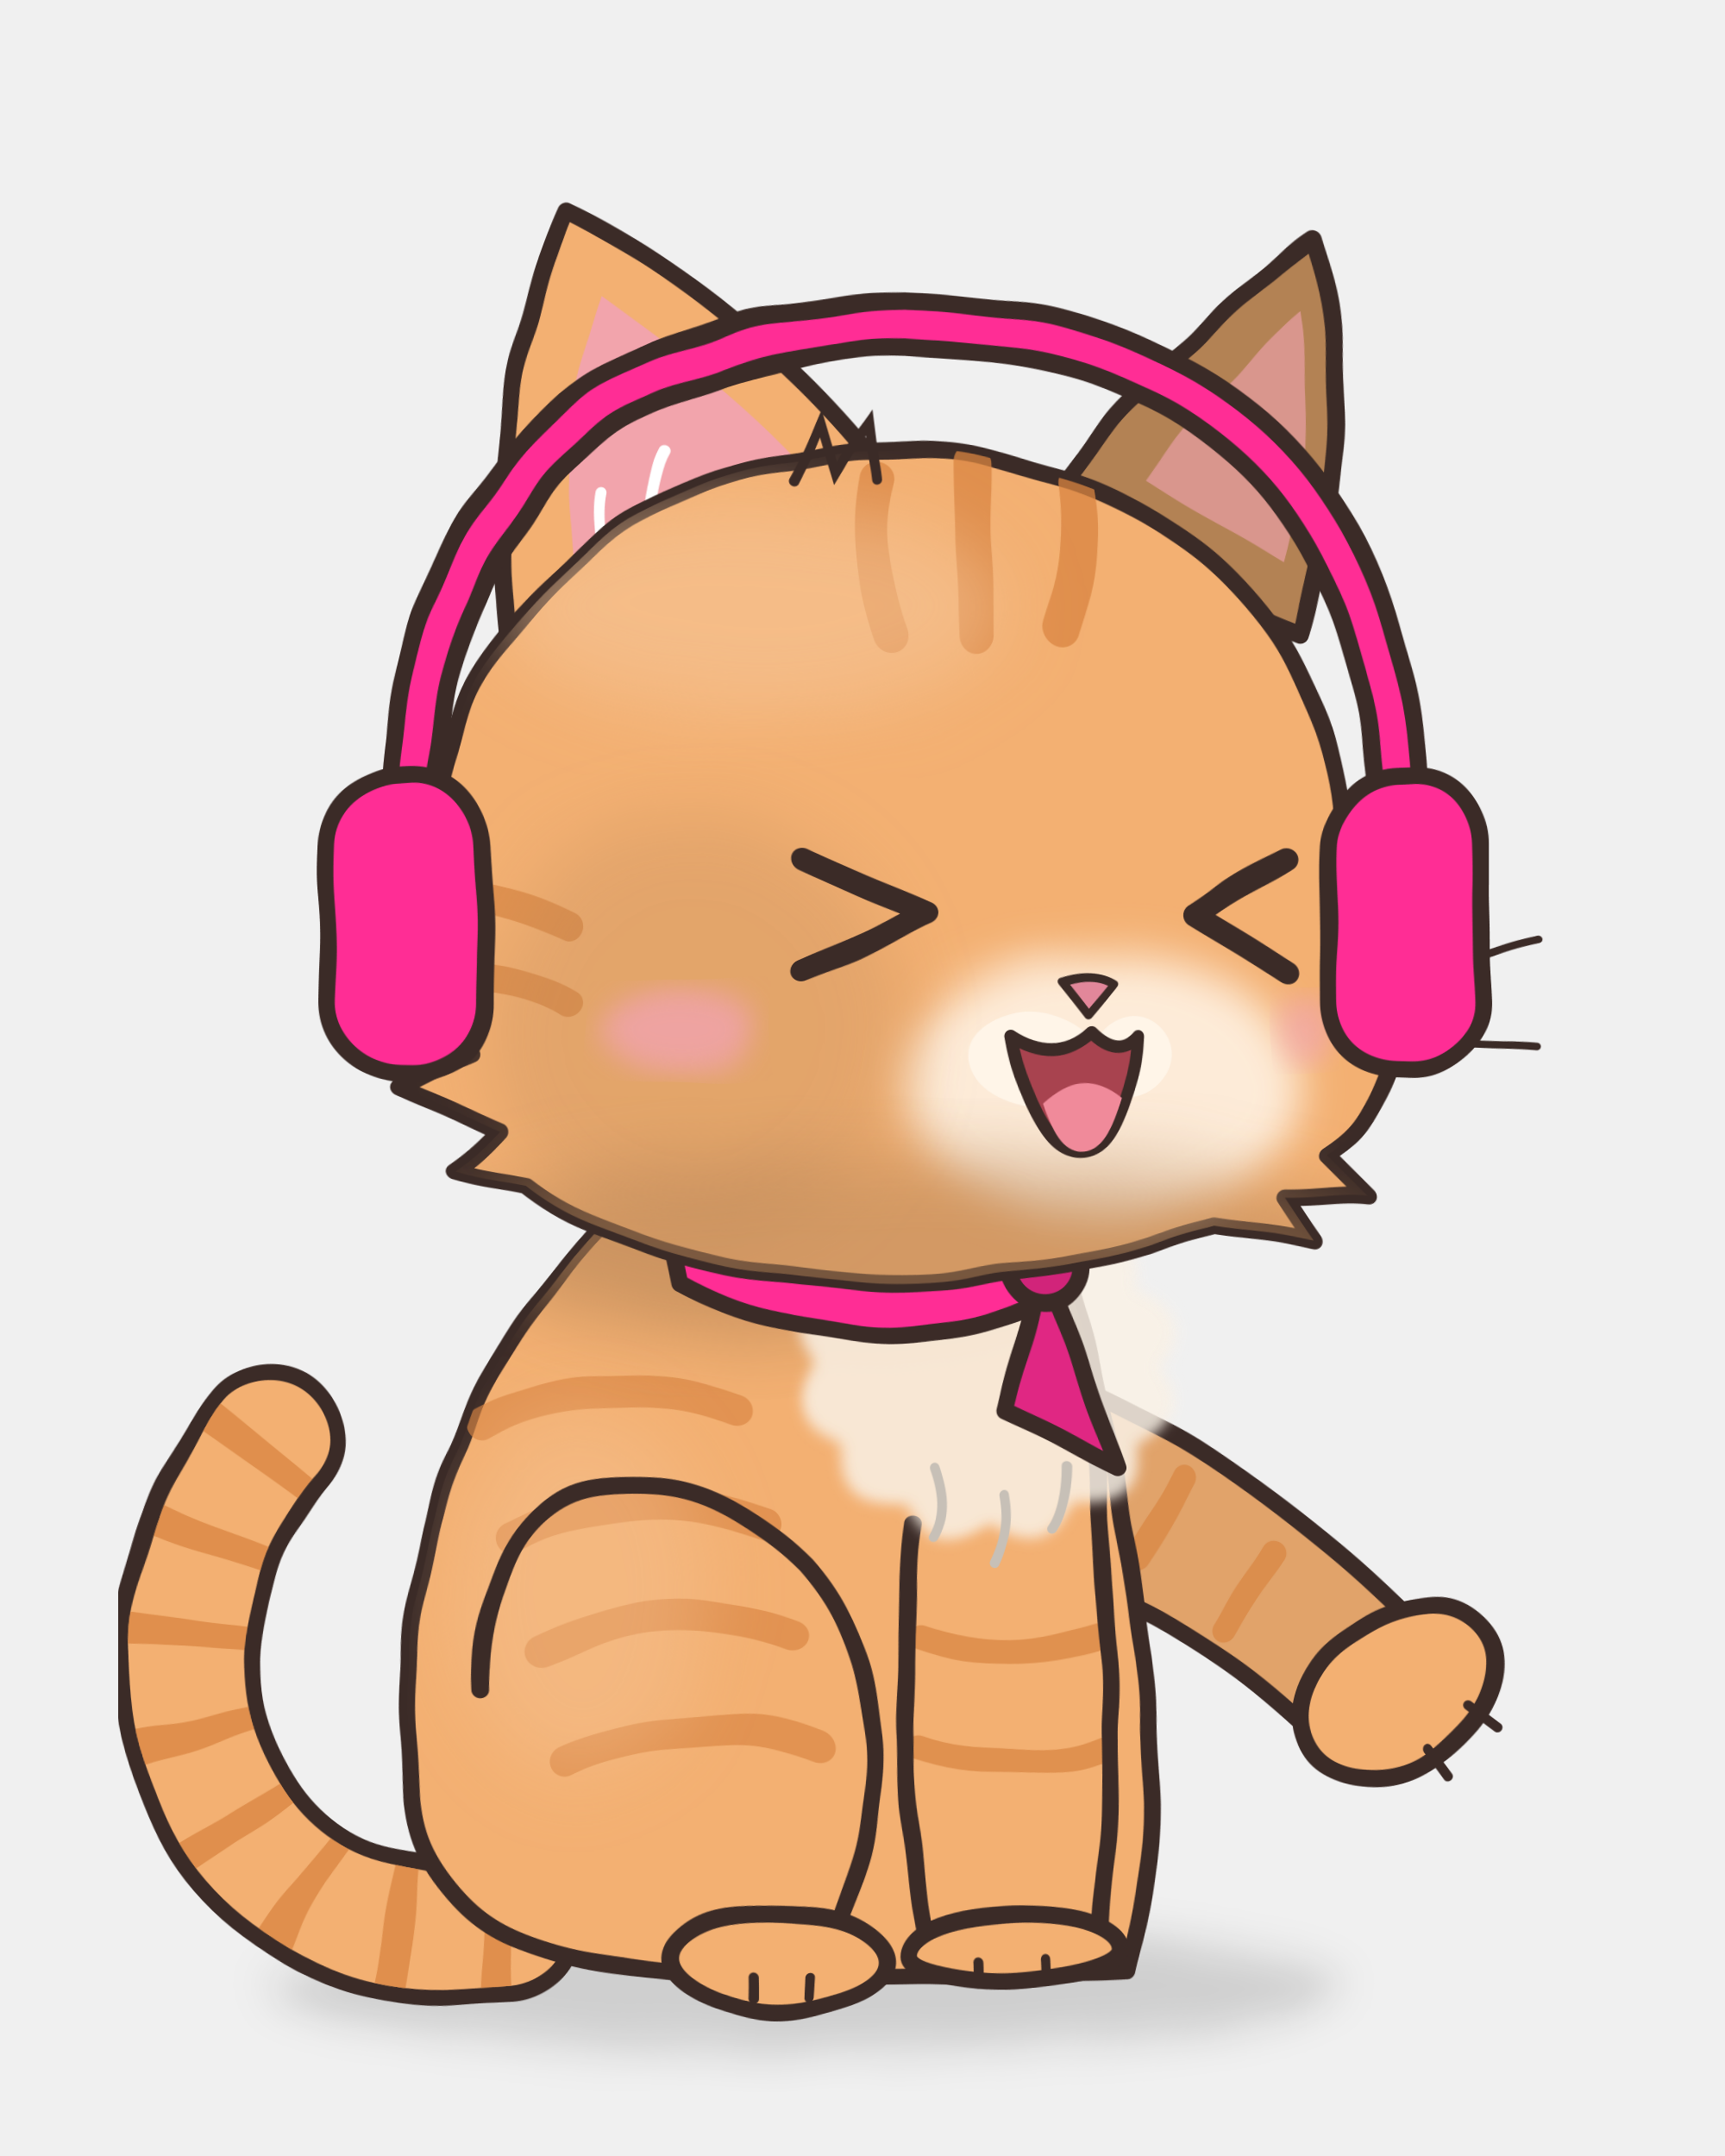
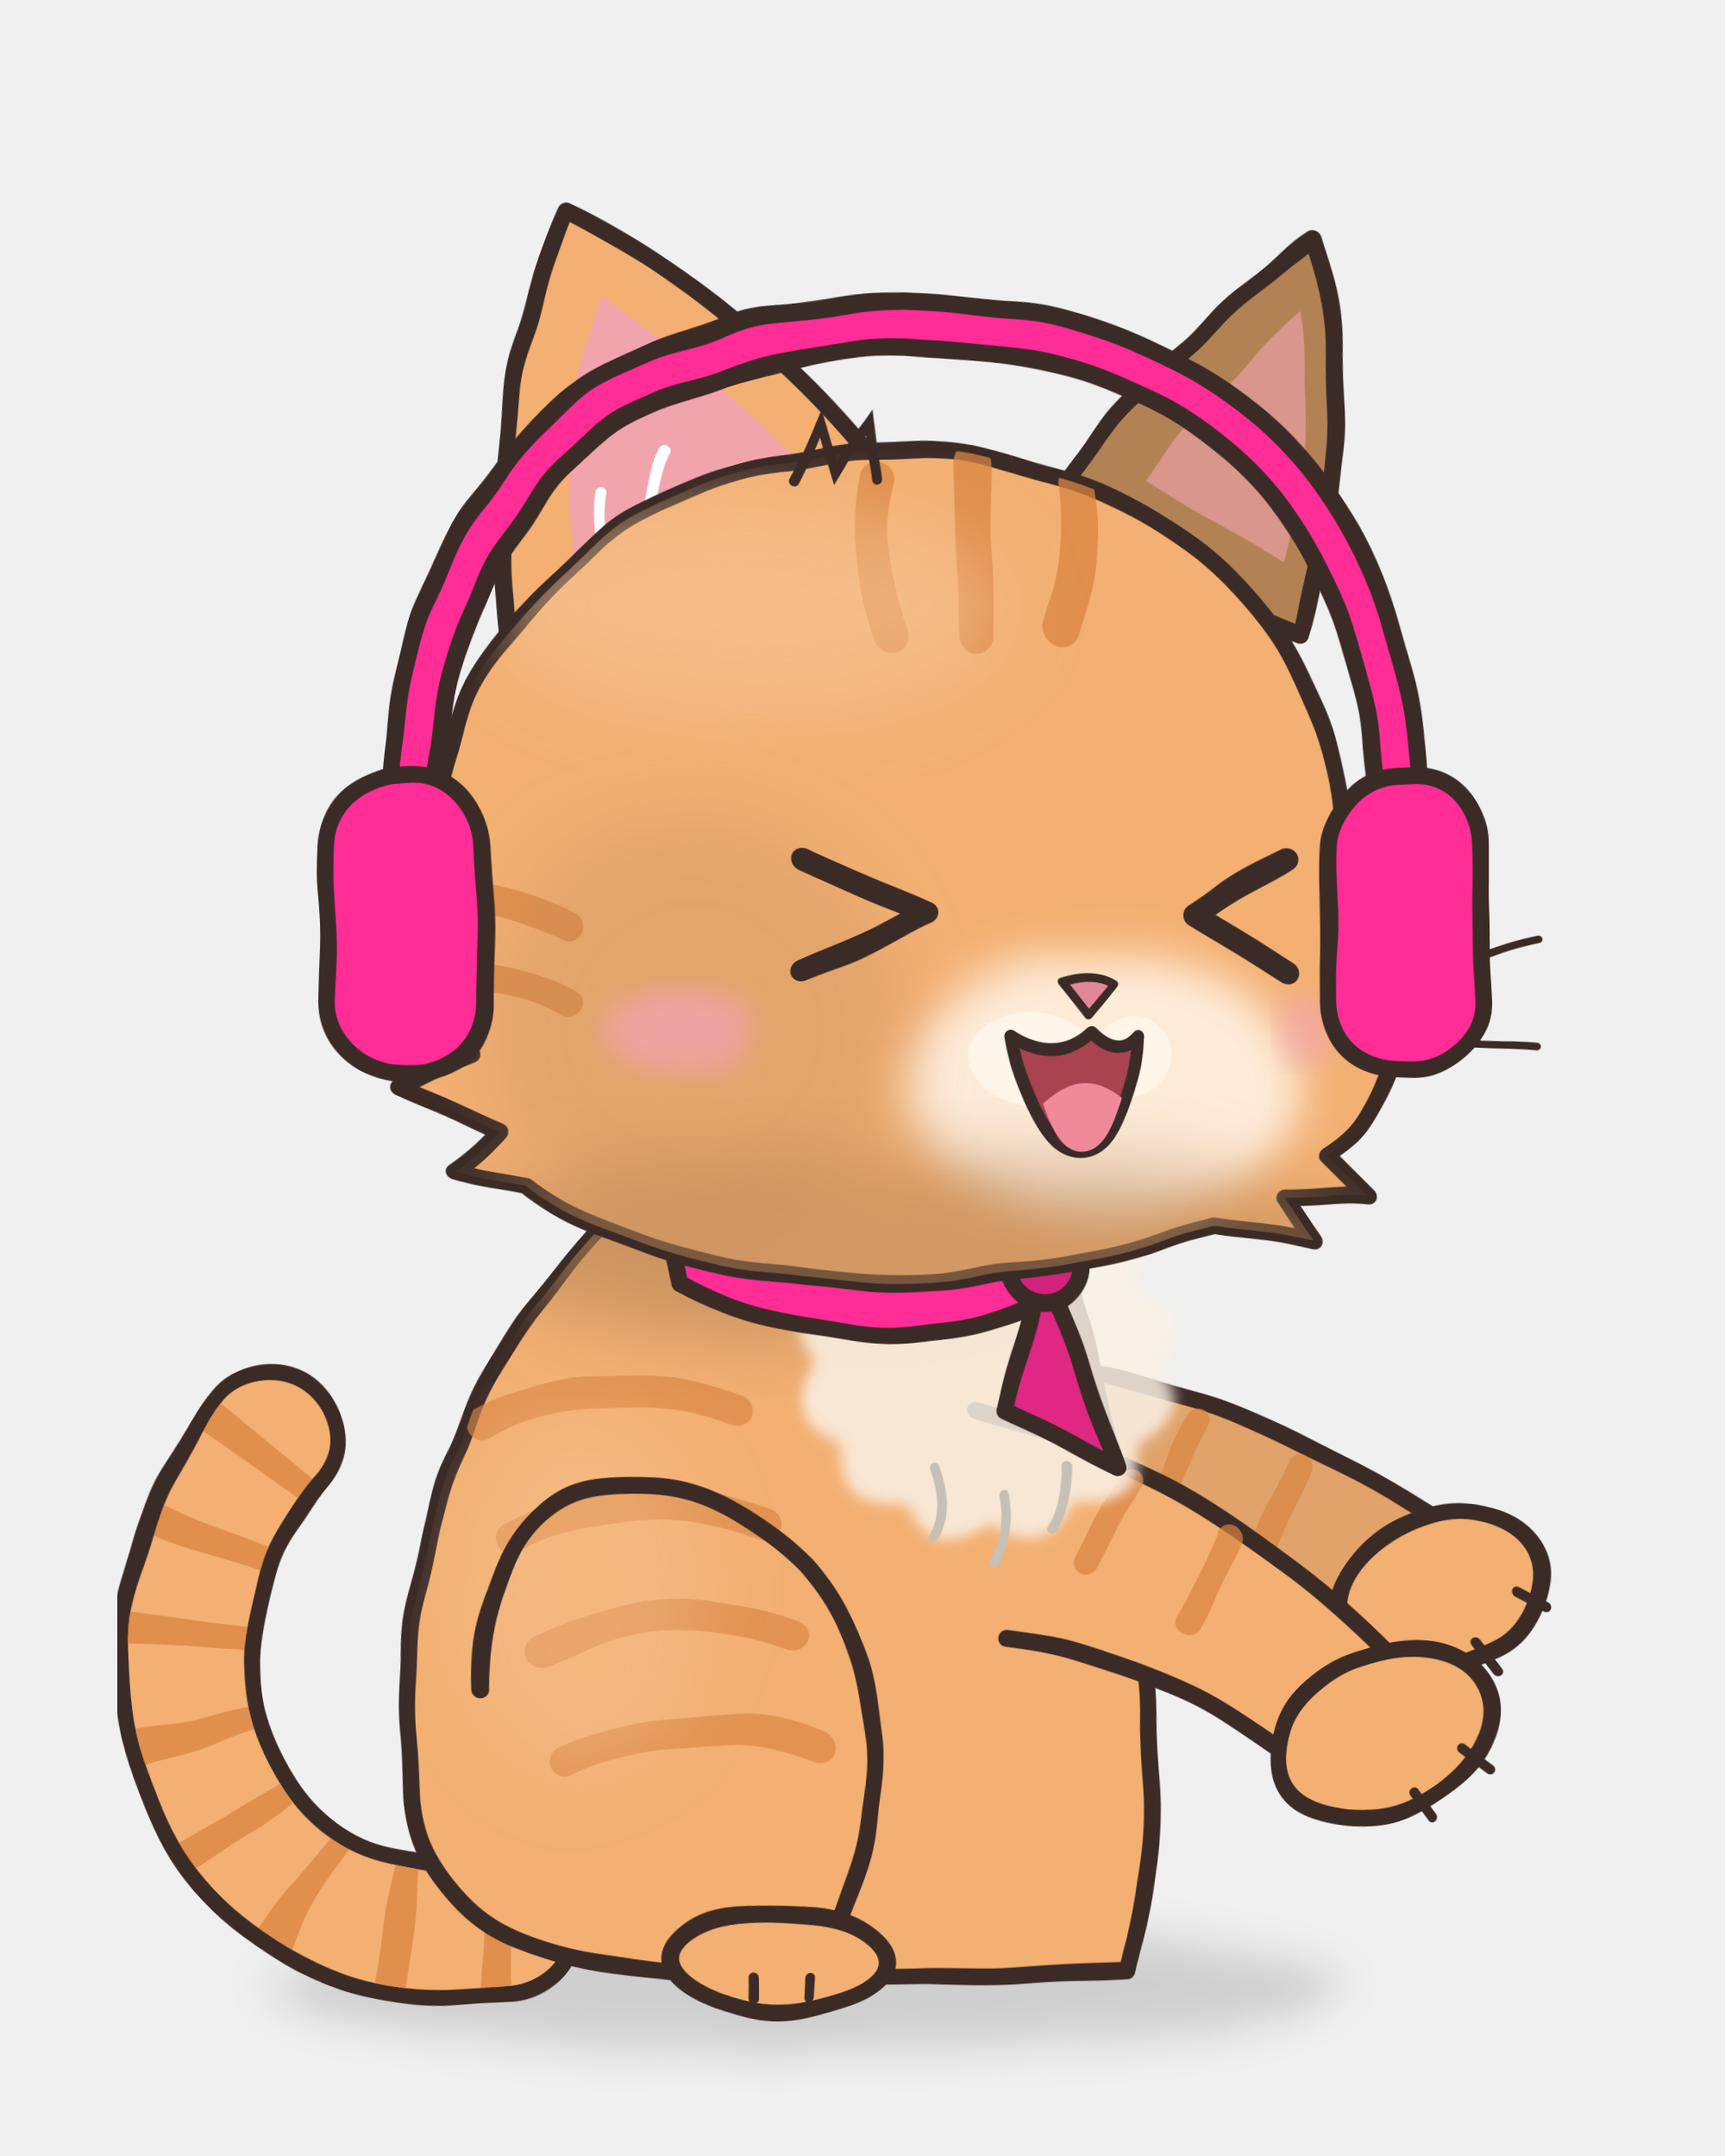
<svg xmlns="http://www.w3.org/2000/svg" viewBox="-104 -252 208 260">
  <defs>
    <filter id="ink" x="-5%" y="-5%" width="110%" height="110%">
      <feTurbulence type="fractalNoise" baseFrequency=".05" numOctaves="2" seed="3" result="n" />
      <feDisplacementMap in="SourceGraphic" in2="n" scale="2.2" />
    </filter>
    <filter id="pencil">
      <feTurbulence type="fractalNoise" baseFrequency="1.1 .35" numOctaves="2" seed="5" />
      <feColorMatrix values="0 0 0 0 .25  0 0 0 0 .2  0 0 0 0 .18  0 0 0 .22 -.02" />
      <feComposite in2="SourceGraphic" operator="in" />
    </filter>
    <filter id="blur1">
      <feGaussianBlur stdDeviation="1" />
    </filter>
    <filter id="blur2">
      <feGaussianBlur stdDeviation="2" />
    </filter>
    <filter id="blur3" x="-30%" y="-30%" width="160%" height="160%">
      <feGaussianBlur stdDeviation="3" />
    </filter>
    <filter id="blur4" x="-30%" y="-30%" width="160%" height="160%">
      <feGaussianBlur stdDeviation="5" />
    </filter>
  </defs>
  <g transform="translate(0 -150) scale(.85) translate(-120 -94)">
    <defs>
      <clipPath id="hsdarkorangeexcited">
        <path d="M60 98 C58 60 90 38 124 38 C160 38 188 60 188 96 C190 104 196 112 196 120 C196 128 192 134 186 138 L192 144 L180 144 L184 150 L170 148 C164 150 144 156 124 156 C102 156 82 150 72 142 L62 140 L68 134 L54 128 L64 123 L52 115 L62 111 C59 106 59 102 60 98 Z" />
      </clipPath>
      <clipPath id="bsdarkorangeexcited">
        <path d="M100 138 C68 150 52 194 56 228 C58 250 80 256 112 254 L158 254 C164 232 160 196 150 158 Z" />
      </clipPath>
    </defs>
    <g filter="url(#ink)">
      <ellipse cx="112" cy="256" rx="76" ry="9" fill="#000" opacity=".14" filter="url(#blur3)" />
      <path d="M70 248 C22 252 14 204 36 178" stroke="#3b2b27" stroke-width="21" fill="none" stroke-linecap="round" />
      <path d="M70 248 C22 252 14 204 36 178" stroke="#f3b072" stroke-width="16.5" fill="none" stroke-linecap="round" />
      <path d="M70 248 C22 252 14 204 36 178" stroke="#d98440" stroke-width="16.5" fill="none" stroke-dasharray="4 10" opacity=".75" />
-       <path d="M136 166 C160 172 182 188 198 204 L186 222 C172 208 156 198 138 196 Z" stroke="#3b2b27" stroke-width="2.4" stroke-linejoin="round" stroke-linecap="round" fill="#e1a36a" />
-       <path d="M166 184 l-7 11 M178 194 l-7 11" stroke="#d98440" stroke-width="3.5" stroke-linecap="round" opacity=".7" />
-       <ellipse cx="196" cy="214" rx="15" ry="10.5" stroke="#3b2b27" stroke-width="2.4" stroke-linejoin="round" stroke-linecap="round" fill="#f3b072" transform="rotate(-35 196 214)" />
-       <path d="M200 222 l3 4 M206 216 l4 3" stroke="#3b2b27" stroke-width="1.4" fill="none" stroke-linecap="round" />
+       <path d="M136 166 C160 168 184 178 202 190 L192 210 C176 200 158 194 138 196 Z" stroke="#3b2b27" stroke-width="2.4" stroke-linejoin="round" stroke-linecap="round" fill="#e1a36a" />
+       <path d="M168 176 l-6 12 M182 182 l-6 12" stroke="#d98440" stroke-width="3.5" stroke-linecap="round" opacity=".7" />
+       <ellipse cx="202" cy="200" rx="15" ry="10.5" stroke="#3b2b27" stroke-width="2.4" stroke-linejoin="round" stroke-linecap="round" fill="#f3b072" transform="rotate(-20 202 200)" />
+       <path d="M207 207 l3 4 M213 200 l4 2" stroke="#3b2b27" stroke-width="1.4" fill="none" stroke-linecap="round" />
      <path d="M100 138 C68 150 52 194 56 228 C58 250 80 256 112 254 L158 254 C164 232 160 196 150 158 Z" stroke="#3b2b27" stroke-width="2.4" stroke-linejoin="round" stroke-linecap="round" fill="#f3b072" />
      <g clip-path="url(#bsdarkorangeexcited)">
        <path d="M66 176 q18 -8 36 -2" stroke="#d98440" stroke-width="4.5" fill="none" stroke-linecap="round" opacity=".65" />
        <path d="M70 192 q18 -8 36 -2" stroke="#d98440" stroke-width="4.5" fill="none" stroke-linecap="round" opacity=".65" />
        <path d="M74 208 q18 -8 36 -2" stroke="#d98440" stroke-width="4.5" fill="none" stroke-linecap="round" opacity=".65" />
        <path d="M78 224 q18 -8 36 -2" stroke="#d98440" stroke-width="4.5" fill="none" stroke-linecap="round" opacity=".65" />
        <ellipse cx="110" cy="150" rx="44" ry="14" fill="#b38254" opacity=".6" filter="url(#blur4)" />
        <ellipse cx="80" cy="200" rx="18" ry="26" fill="#f6c699" opacity=".35" filter="url(#blur4)" />
      </g>
      <path d="M66 214 C64 182 92 176 112 196 C126 212 124 240 112 252" fill="none" stroke="#3b2b27" stroke-width="2.4" stroke-linejoin="round" stroke-linecap="round" />
      <ellipse cx="108" cy="252" rx="15" ry="7" stroke="#3b2b27" stroke-width="2.4" stroke-linejoin="round" stroke-linecap="round" fill="#f3b072" />
      <path d="M104 254 v3 M112 254 v3" stroke="#3b2b27" stroke-width="1.4" fill="none" stroke-linecap="round" />
-       <path d="M128 176 C125 206 126 234 129 251 L154 251 C155 232 156 202 152 172 Z" fill="#f3b072" />
-       <path d="M128 206 q12 4 26 0 M128 222 q12 4 26 0" stroke="#d98440" stroke-width="3.5" fill="none" stroke-linecap="round" opacity=".7" />
-       <path d="M127 190 C125 210 126 234 129 251" fill="none" stroke="#3b2b27" stroke-width="2.4" stroke-linejoin="round" stroke-linecap="round" />
-       <path d="M152 172 C156 202 155 232 154 251" fill="none" stroke="#3b2b27" stroke-width="2.4" stroke-linejoin="round" stroke-linecap="round" />
-       <path d="M126 251 C126 244 157 244 157 251 C157 256 126 256 126 251 Z" stroke="#3b2b27" stroke-width="2.4" stroke-linejoin="round" stroke-linecap="round" fill="#f3b072" />
-       <path d="M136 252 v3 M146 252 v3" stroke="#3b2b27" stroke-width="1.4" fill="none" stroke-linecap="round" />
+       <path d="M120 170 C148 176 174 190 194 208 L184 226 C166 212 146 206 124 202 Z" fill="#f3b072" />
+       <path d="M136 174 C158 180 178 192 194 208" fill="none" stroke="#3b2b27" stroke-width="2.4" stroke-linejoin="round" stroke-linecap="round" />
+       <path d="M184 226 C170 214 154 208 140 206" fill="none" stroke="#3b2b27" stroke-width="2.4" stroke-linejoin="round" stroke-linecap="round" />
+       <path d="M158 184 l-6 12 M172 192 l-6 12" stroke="#d98440" stroke-width="3.5" stroke-linecap="round" opacity=".7" />
+       <ellipse cx="194" cy="220" rx="16" ry="11" stroke="#3b2b27" stroke-width="2.4" stroke-linejoin="round" stroke-linecap="round" fill="#f3b072" transform="rotate(-25 194 220)" />
+       <path d="M198 228 l3 4 M205 222 l4 3" stroke="#3b2b27" stroke-width="1.4" fill="none" stroke-linecap="round" />
      <path d="M162.0 168.0 Q167.9 175.5 158.8 179.0 Q159.9 188.5 150.0 187.1 Q146.0 196.0 138.0 190.0 Q130.0 196.0 126.0 187.1 Q116.1 188.5 117.2 179.0 Q108.1 175.5 114.0 168.0 Q108.1 160.5 117.2 157.0 Q116.1 147.5 126.0 148.9 Q130.0 140.0 138.0 146.0 Q146.0 140.0 150.0 148.9 Q159.9 147.5 158.8 157.0 Q167.9 160.5 162.0 168.0Z" fill="#f9f1e5" opacity="0.85" filter="url(#blur1)" />
      <path d="M130 182 q2 6 0 10 M140 186 q1 6 -1 10 M149 182 q0 6 -2 9" stroke="#c7c0b7" stroke-width="1.4" fill="none" stroke-linecap="round" />
      <path d="M92 144 Q122 160 150 148 L148 158 Q120 170 94 156 Z" stroke="#3b2b27" stroke-width="2.4" stroke-linejoin="round" stroke-linecap="round" fill="#ff2d95" />
      <path d="M146 154 L156 182 L140 174 Z" stroke="#3b2b27" stroke-width="2.4" stroke-linejoin="round" stroke-linecap="round" fill="#e02783" />
      <circle cx="146" cy="154" r="5" stroke="#3b2b27" stroke-width="2.4" stroke-linejoin="round" stroke-linecap="round" fill="#d1247a" />
      <path d="M144 48 C156 32 170 18 184 8 C189 26 188 46 182 64 Z" stroke="#3b2b27" stroke-width="2.4" stroke-linejoin="round" stroke-linecap="round" fill="#b38254" />
      <path d="M160 42 C168 32 176 24 182 18 C184 32 183 44 180 54 Z" fill="#f2a3b3" opacity=".6" />
      <path d="M72 78 C66 54 68 28 78 4 C98 14 116 30 128 48 Z" stroke="#3b2b27" stroke-width="2.4" stroke-linejoin="round" stroke-linecap="round" fill="#f3b072" />
      <path d="M80 66 C77 48 78 30 83 16 C97 26 109 36 118 48 Z" fill="#f2a3b3" opacity=".9" />
      <path d="M90 56 q-1 -12 2 -18 M97 58 q0 -10 4 -15 M84 58 q-2 -9 -1 -14" stroke="#fff" stroke-width="1.6" fill="none" stroke-linecap="round" />
      <path d="M60 98 C58 60 90 38 124 38 C160 38 188 60 188 96 C190 104 196 112 196 120 C196 128 192 134 186 138 L192 144 L180 144 L184 150 L170 148 C164 150 144 156 124 156 C102 156 82 150 72 142 L62 140 L68 134 L54 128 L64 123 L52 115 L62 111 C59 106 59 102 60 98 Z" stroke="#3b2b27" stroke-width="2.4" stroke-linejoin="round" stroke-linecap="round" fill="#f3b072" />
      <g clip-path="url(#hsdarkorangeexcited)">
        <path d="M122 42 q-2 10 2 22 M136 40 v24 M150 42 q2 10 -2 21" stroke="#d98440" stroke-width="5" fill="none" stroke-linecap="round" opacity=".75" />
        <path d="M60 100 q10 1 18 5 M62 112 q10 0 16 4" stroke="#d98440" stroke-width="4" fill="none" stroke-linecap="round" opacity=".7" />
        <ellipse cx="154.031" cy="128" rx="28" ry="19" fill="#fff6ea" opacity=".85" filter="url(#blur3)" />
        <ellipse cx="104" cy="60" rx="36" ry="15" fill="#f6c699" opacity=".55" filter="url(#blur4)" />
        <ellipse cx="96" cy="120" rx="30" ry="30" fill="#b38254" opacity=".25" filter="url(#blur4)" />
        <ellipse cx="124" cy="152" rx="70" ry="14" fill="#b38254" opacity=".5" filter="url(#blur4)" />
      </g>
      <path d="M110 42 l4 -8 l2 7 l5 -7 l1 8" stroke="#3b2b27" stroke-width="1.4" fill="none" stroke-linecap="round" />
      <path d="M111.65 96 L129.65 104 L111.65 112" stroke="#3b2b27" fill="none" stroke-linecap="round" stroke-linejoin="round" stroke-width="3.2" />
      <path d="M180.251 96 L167.224 104 L180.251 112" stroke="#3b2b27" fill="none" stroke-linecap="round" stroke-linejoin="round" stroke-width="3.2" />
      <ellipse cx="93.954" cy="120" rx="11" ry="6" fill="#f2a3b3" opacity=".75" filter="url(#blur2)" />
      <ellipse cx="182.868" cy="120" rx="4" ry="5" fill="#f2a3b3" opacity=".6" filter="url(#blur2)" />
      <ellipse cx="144.031" cy="124" rx="9" ry="6.5" fill="#fff6ea" opacity=".9" />
      <ellipse cx="158.031" cy="124" rx="6" ry="6" fill="#fff6ea" opacity=".9" />
      <path d="M148.031 113 Q152.031 111 155.031 113 L151.531 117.5 Z" fill="#e2879a" stroke="#3b2b27" stroke-width="1.2" stroke-linejoin="round" />
      <path d="M141.031 121 Q147.031 125 152.031 120 Q156.031 124 159.031 121 Q158.031 137 151.031 137 Q144.031 137 141.031 121 Z" fill="#a8434f" stroke="#3b2b27" stroke-width="1.8" stroke-linejoin="round" />
      <path d="M145.031 130 Q151.031 125 157.031 130 Q155.031 137 151.031 137 Q147.031 137 145.031 130 Z" fill="#f08a9a" />
      <path d="M188 115 q14 -3.2 28 -7.6" stroke="#3b2b27" stroke-width="1.1" fill="none" stroke-linecap="round" />
      <path d="M188 122 q14 -0.4 28 0.8" stroke="#3b2b27" stroke-width="1.1" fill="none" stroke-linecap="round" />
      <g transform="translate(6 0)">
        <path d="M50 104 Q46 22 120 20 Q194 22 190 104" stroke="#3b2b27" stroke-width="9" fill="none" />
        <path d="M50 104 Q46 22 120 20 Q194 22 190 104" stroke="#ff2d95" stroke-width="4" fill="none" />
        <rect x="38" y="84" width="22" height="42" rx="10" stroke="#3b2b27" stroke-width="2.4" stroke-linejoin="round" stroke-linecap="round" fill="#ff2d95" />
        <rect x="180" y="84" width="22" height="42" rx="10" stroke="#3b2b27" stroke-width="2.4" stroke-linejoin="round" stroke-linecap="round" fill="#ff2d95" />
      </g>
    </g>
  </g>
</svg>
